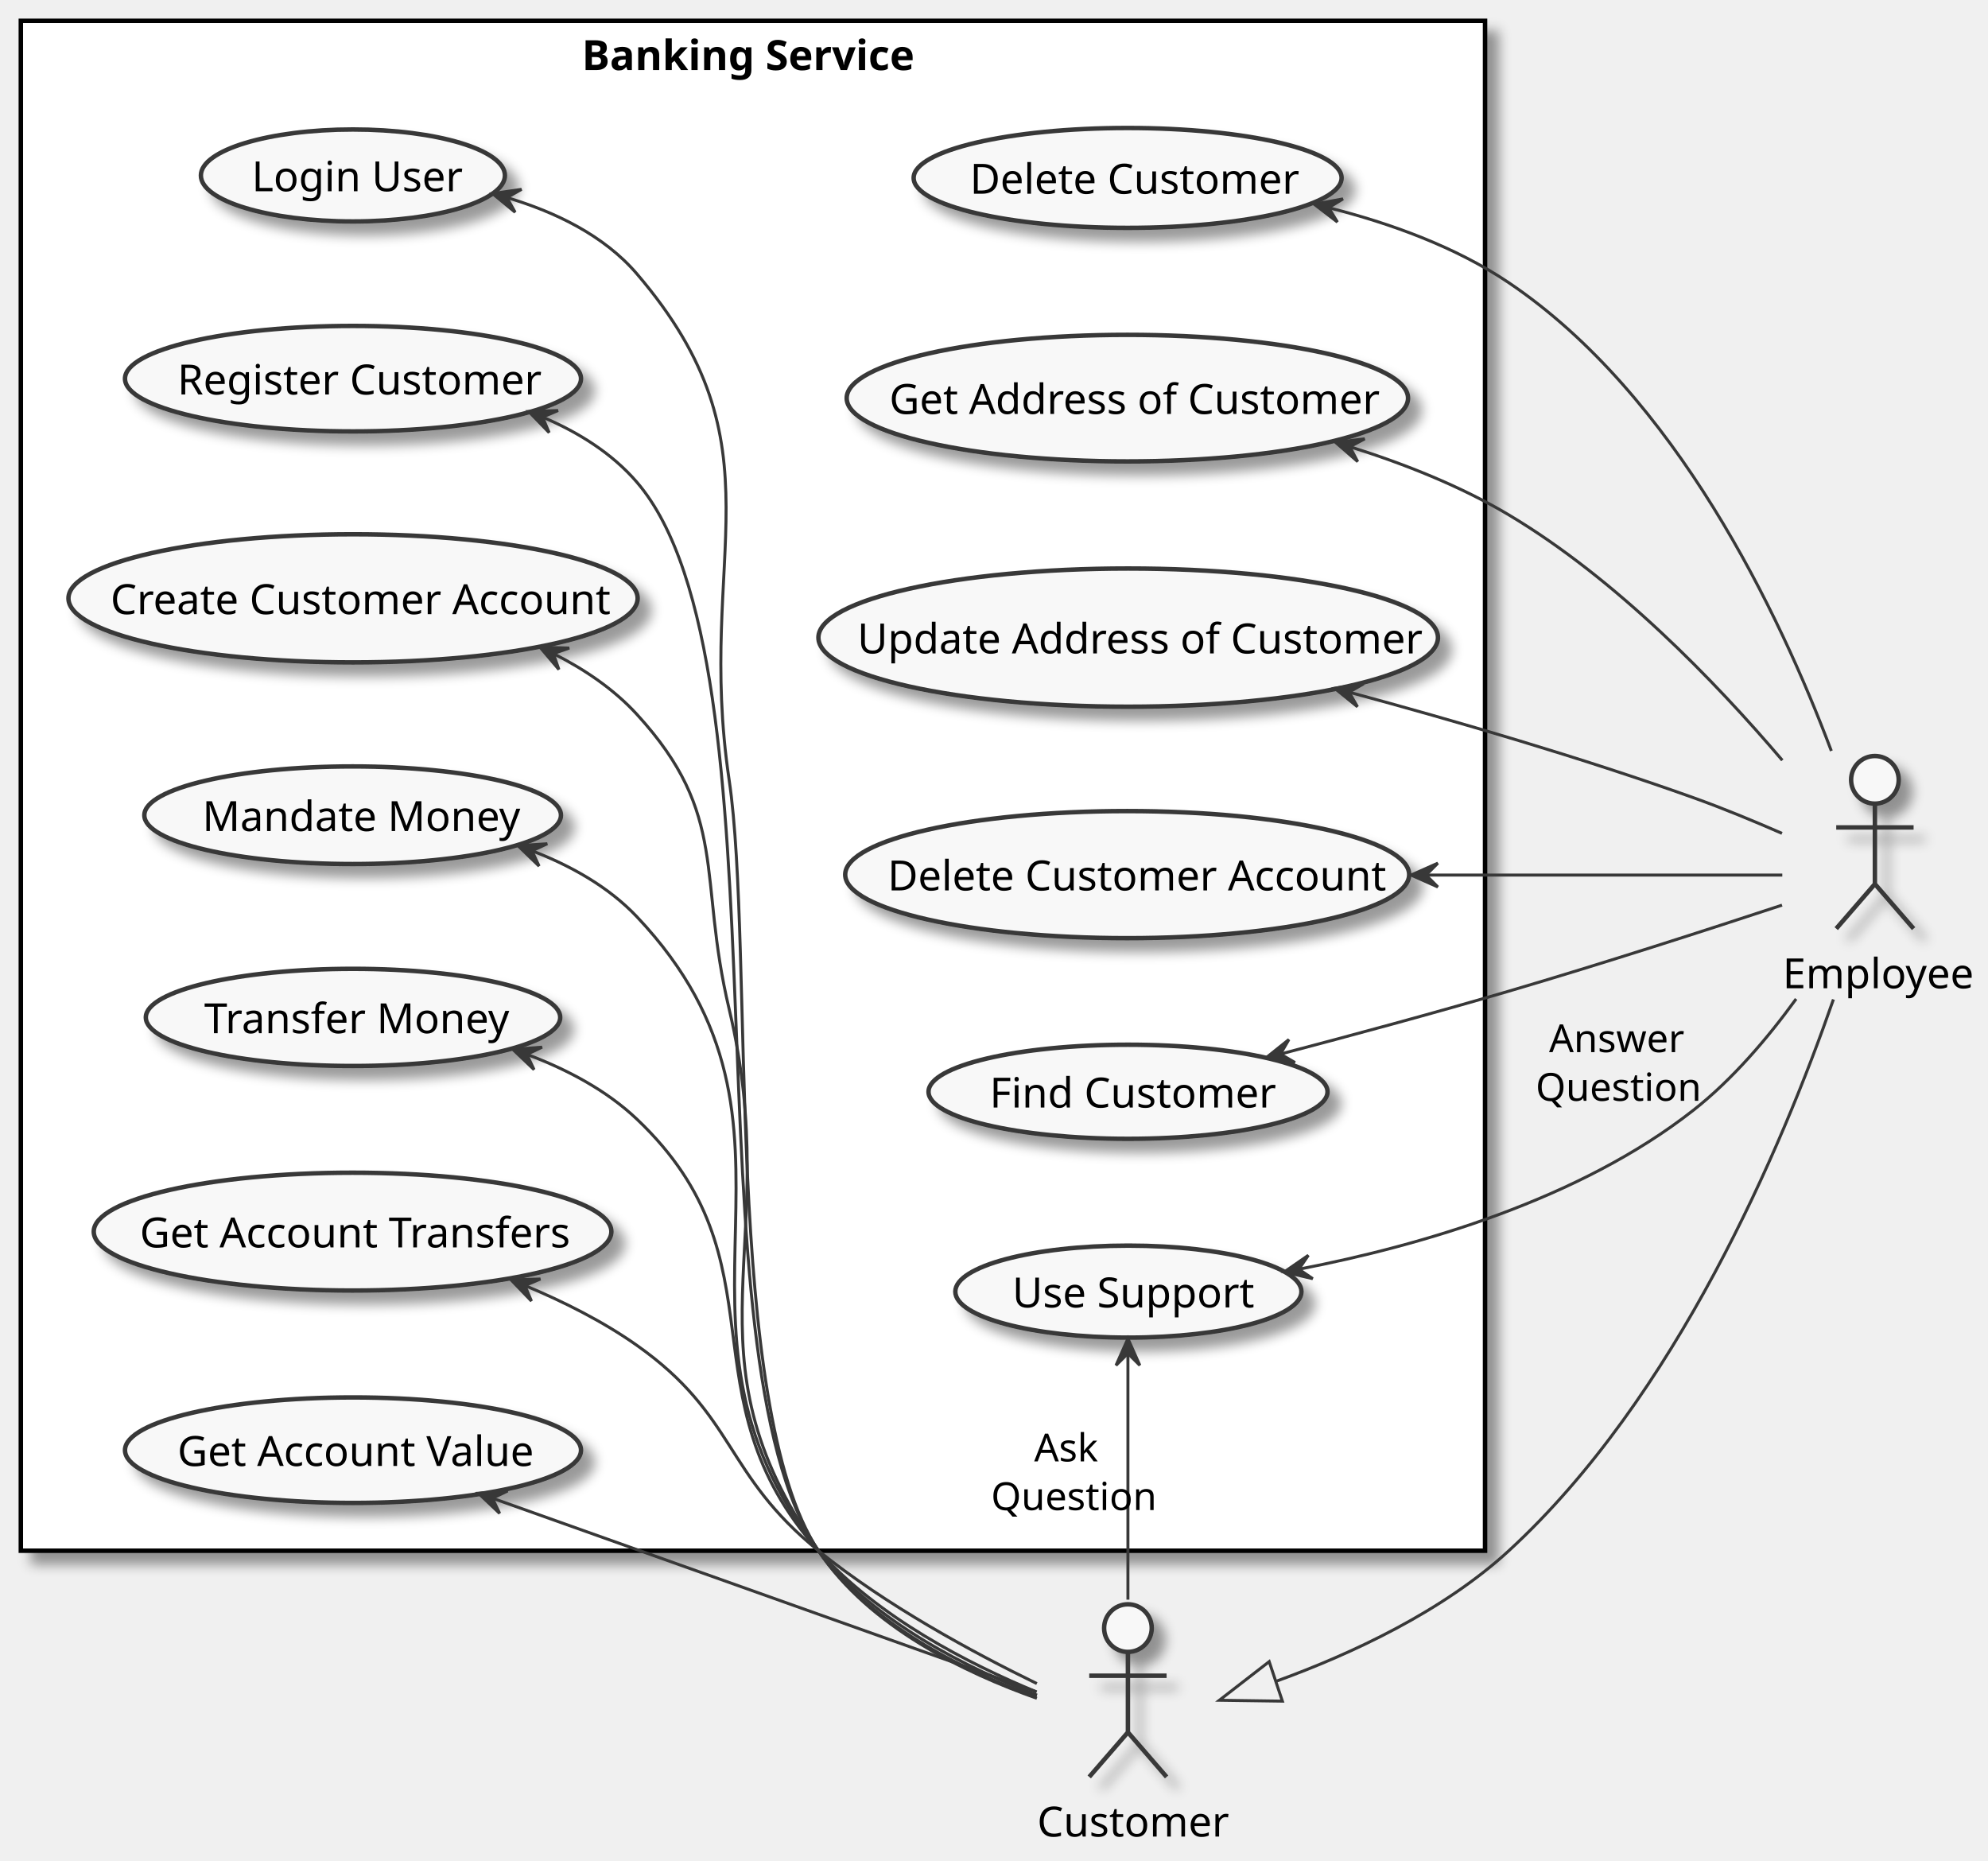
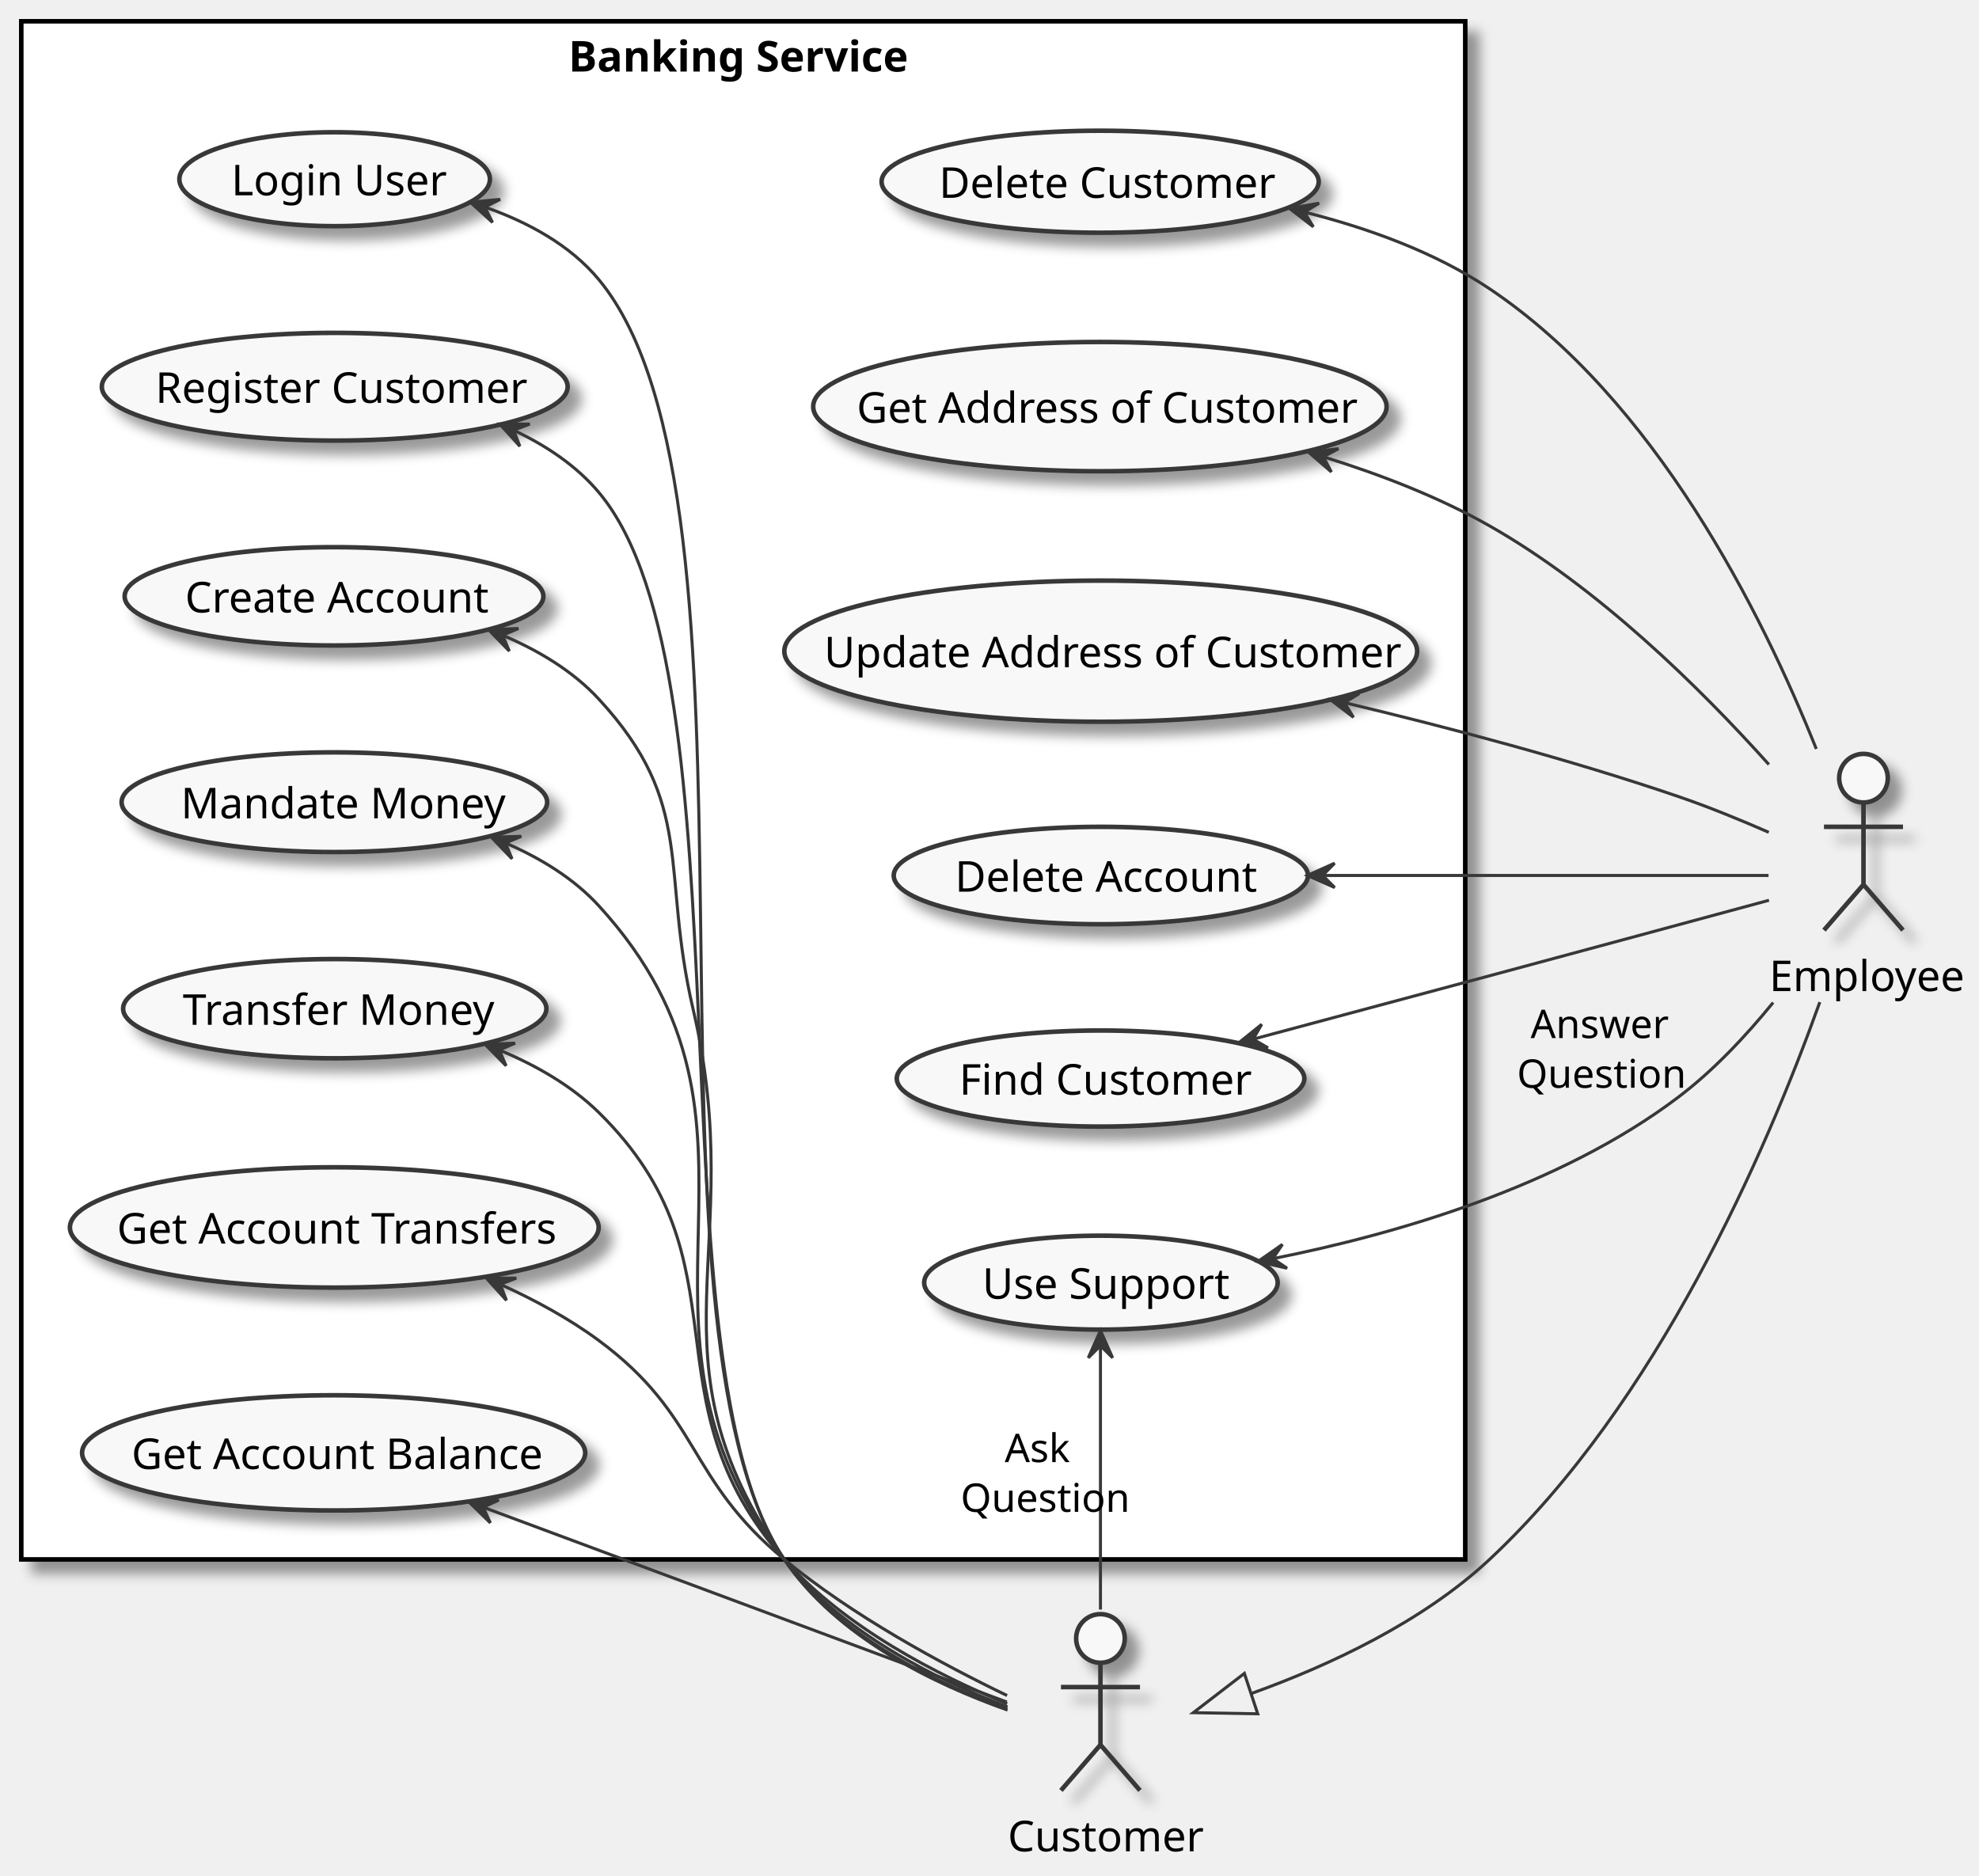
- <svg xmlns="http://www.w3.org/2000/svg" contentScriptType="application/ecmascript" contentStyleType="text/css" height="625px" preserveAspectRatio="none" style="width:668px;height:625px;" version="1.1" viewBox="0 0 668 625" width="668px" zoomAndPan="magnify">
+ <svg xmlns="http://www.w3.org/2000/svg" contentScriptType="application/ecmascript" contentStyleType="text/css" height="617px" preserveAspectRatio="none" style="width:651px;height:617px;" version="1.1" viewBox="0 0 651 617" width="651px" zoomAndPan="magnify">
  <defs>
-     <filter height="300%" id="f1n3zexnzksyls" width="300%" x="-1" y="-1">
+     <filter height="300%" id="f10r1d7krn8snt" width="300%" x="-1" y="-1">
      <feGaussianBlur result="blurOut" stdDeviation="2.0" />
      <feColorMatrix in="blurOut" result="blurOut2" type="matrix" values="0 0 0 0 0 0 0 0 0 0 0 0 0 0 0 0 0 0 .4 0" />
      <feOffset dx="4.0" dy="4.0" in="blurOut2" result="blurOut3" />
      <feBlend in="SourceGraphic" in2="blurOut3" mode="normal" />
    </filter>
  </defs>
  <g>
-     <rect fill="#FFFFFF" filter="url(#f1n3zexnzksyls)" height="514" style="stroke: #000000; stroke-width: 1.5;" width="492" x="7" y="7" />
-     <text fill="#000000" font-family="sans-serif" font-size="14" font-weight="bold" lengthAdjust="spacingAndGlyphs" textLength="115" x="195.5" y="23.533">Banking Service</text>
-     <ellipse cx="118.63" cy="201.026" fill="#F8F8F8" filter="url(#f1n3zexnzksyls)" rx="95.63" ry="21.526" style="stroke: #383838; stroke-width: 1.5;" />
-     <text fill="#000000" font-family="sans-serif" font-size="14" lengthAdjust="spacingAndGlyphs" textLength="163" x="37.13" y="206.331">Create Customer Account</text>
-     <ellipse cx="379.034" cy="366.807" fill="#F8F8F8" filter="url(#f1n3zexnzksyls)" rx="67.034" ry="15.807" style="stroke: #383838; stroke-width: 1.5;" />
-     <text fill="#000000" font-family="sans-serif" font-size="14" lengthAdjust="spacingAndGlyphs" textLength="93" x="332.534" y="372.111">Find Customer</text>
-     <ellipse cx="378.899" cy="59.78" fill="#F8F8F8" filter="url(#f1n3zexnzksyls)" rx="71.899" ry="16.78" style="stroke: #383838; stroke-width: 1.5;" />
-     <text fill="#000000" font-family="sans-serif" font-size="14" lengthAdjust="spacingAndGlyphs" textLength="106" x="325.899" y="65.085">Delete Customer</text>
-     <ellipse cx="378.813" cy="133.763" fill="#F8F8F8" filter="url(#f1n3zexnzksyls)" rx="94.313" ry="21.263" style="stroke: #383838; stroke-width: 1.5;" />
-     <text fill="#000000" font-family="sans-serif" font-size="14" lengthAdjust="spacingAndGlyphs" textLength="160" x="298.813" y="139.067">Get Address of Customer</text>
-     <ellipse cx="379.089" cy="214.218" fill="#F8F8F8" filter="url(#f1n3zexnzksyls)" rx="104.089" ry="23.218" style="stroke: #383838; stroke-width: 1.5;" />
-     <text fill="#000000" font-family="sans-serif" font-size="14" lengthAdjust="spacingAndGlyphs" textLength="182" x="288.089" y="219.523">Update Address of Customer</text>
-     <ellipse cx="118.495" cy="273.899" fill="#F8F8F8" filter="url(#f1n3zexnzksyls)" rx="69.995" ry="16.399" style="stroke: #383838; stroke-width: 1.5;" />
-     <text fill="#000000" font-family="sans-serif" font-size="14" lengthAdjust="spacingAndGlyphs" textLength="101" x="67.995" y="279.204">Mandate Money</text>
-     <ellipse cx="378.751" cy="293.85" fill="#F8F8F8" filter="url(#f1n3zexnzksyls)" rx="94.751" ry="21.35" style="stroke: #383838; stroke-width: 1.5;" />
-     <text fill="#000000" font-family="sans-serif" font-size="14" lengthAdjust="spacingAndGlyphs" textLength="161" x="298.251" y="299.155">Delete Customer Account</text>
-     <ellipse cx="118.583" cy="58.952" fill="#F8F8F8" filter="url(#f1n3zexnzksyls)" rx="51.083" ry="15.452" style="stroke: #383838; stroke-width: 1.5;" />
-     <text fill="#000000" font-family="sans-serif" font-size="14" lengthAdjust="spacingAndGlyphs" textLength="68" x="84.583" y="64.256">Login User</text>
-     <ellipse cx="379.154" cy="433.952" fill="#F8F8F8" filter="url(#f1n3zexnzksyls)" rx="58.154" ry="15.452" style="stroke: #383838; stroke-width: 1.5;" />
-     <text fill="#000000" font-family="sans-serif" font-size="14" lengthAdjust="spacingAndGlyphs" textLength="78" x="340.154" y="439.256">Use Support</text>
-     <ellipse cx="118.619" cy="341.824" fill="#F8F8F8" filter="url(#f1n3zexnzksyls)" rx="69.619" ry="16.324" style="stroke: #383838; stroke-width: 1.5;" />
-     <text fill="#000000" font-family="sans-serif" font-size="14" lengthAdjust="spacingAndGlyphs" textLength="100" x="68.619" y="347.128">Transfer Money</text>
-     <ellipse cx="118.466" cy="413.793" fill="#F8F8F8" filter="url(#f1n3zexnzksyls)" rx="86.966" ry="19.793" style="stroke: #383838; stroke-width: 1.5;" />
-     <text fill="#000000" font-family="sans-serif" font-size="14" lengthAdjust="spacingAndGlyphs" textLength="143" x="46.966" y="419.098">Get Account Transfers</text>
-     <ellipse cx="118.614" cy="487.223" fill="#F8F8F8" filter="url(#f1n3zexnzksyls)" rx="76.614" ry="17.723" style="stroke: #383838; stroke-width: 1.5;" />
-     <text fill="#000000" font-family="sans-serif" font-size="14" lengthAdjust="spacingAndGlyphs" textLength="118" x="59.614" y="492.527">Get Account Value</text>
-     <ellipse cx="118.614" cy="127.223" fill="#F8F8F8" filter="url(#f1n3zexnzksyls)" rx="76.614" ry="17.723" style="stroke: #383838; stroke-width: 1.5;" />
-     <text fill="#000000" font-family="sans-serif" font-size="14" lengthAdjust="spacingAndGlyphs" textLength="118" x="59.614" y="132.528">Register Customer</text>
-     <ellipse cx="379" cy="547" fill="#F8F8F8" filter="url(#f1n3zexnzksyls)" rx="8" ry="8" style="stroke: #383838; stroke-width: 1.5;" />
-     <path d="M379,555 L379,582 M366,563 L392,563 M379,582 L366,597 M379,582 L392,597 " fill="none" filter="url(#f1n3zexnzksyls)" style="stroke: #383838; stroke-width: 1.5;" />
-     <text fill="#000000" font-family="sans-serif" font-size="14" lengthAdjust="spacingAndGlyphs" textLength="61" x="348.5" y="617.033">Customer</text>
-     <ellipse cx="630" cy="262" fill="#F8F8F8" filter="url(#f1n3zexnzksyls)" rx="8" ry="8" style="stroke: #383838; stroke-width: 1.5;" />
-     <path d="M630,270 L630,297 M617,278 L643,278 M630,297 L617,312 M630,297 L643,312 " fill="none" filter="url(#f1n3zexnzksyls)" style="stroke: #383838; stroke-width: 1.5;" />
-     <text fill="#000000" font-family="sans-serif" font-size="14" lengthAdjust="spacingAndGlyphs" textLength="62" x="599" y="332.033">Employee</text>
-     <path d="M428.89,564.83 C454.43,555.55 484.89,541.31 507,521 C563.18,469.4 598.64,385.84 616.06,335.78 " fill="none" id="c-backto-e" style="stroke: #383838; stroke-width: 1.0;" />
-     <polygon fill="none" points="430.9,571.54,409.72,571.24,426.47,558.26,430.9,571.54" style="stroke: #383838; stroke-width: 1.0;" />
-     <path d="M186.21,219.73 C196.53,224.96 206.31,231.6 214,240 C245.14,274 234.34,294.14 245,339 C263.96,418.76 227.99,453.84 275,521 C292.53,546.05 324.55,561.59 348.25,570.2 " fill="none" id="uc11-backto-c" style="stroke: #383838; stroke-width: 1.0;" />
-     <polygon fill="#383838" points="181.43,217.42,187.797,224.934,185.933,219.593,191.274,217.729,181.43,217.42" style="stroke: #383838; stroke-width: 1.0;" />
-     <path d="M178.85,285.88 C191.83,290.88 204.5,297.96 214,308 C281.67,379.54 214.37,443.41 275,521 C293.7,544.93 325.2,560.58 348.46,569.52 " fill="none" id="uc16-backto-c" style="stroke: #383838; stroke-width: 1.0;" />
-     <polygon fill="#383838" points="174.06,284.14,181.138,290.989,178.756,285.858,183.886,283.476,174.06,284.14" style="stroke: #383838; stroke-width: 1.0;" />
-     <path d="M598.79,304.1 C574.18,312.22 538.47,323.76 507,333 C481.85,340.38 453.71,347.98 430.32,354.12 " fill="none" id="e-to-uc12" style="stroke: #383838; stroke-width: 1.0;" />
-     <polygon fill="#383838" points="425.41,355.41,435.132,356.986,430.245,354.137,433.095,349.25,425.41,355.41" style="stroke: #383838; stroke-width: 1.0;" />
-     <path d="M615.36,252.29 C597.93,205.99 563.11,132.83 507,95 C489.09,82.93 467.12,75 446.51,69.8 " fill="none" id="e-to-uc13" style="stroke: #383838; stroke-width: 1.0;" />
-     <polygon fill="#383838" points="441.58,68.6,449.391,74.599,446.441,69.772,451.267,66.822,441.58,68.6" style="stroke: #383838; stroke-width: 1.0;" />
-     <path d="M598.89,255.44 C576.23,228.81 543,194.46 507,173 C490.79,163.34 471.97,155.87 453.87,150.18 " fill="none" id="e-to-uc14" style="stroke: #383838; stroke-width: 1.0;" />
-     <polygon fill="#383838" points="448.78,148.62,456.207,155.088,453.559,150.089,458.558,147.442,448.78,148.62" style="stroke: #383838; stroke-width: 1.0;" />
-     <path d="M598.78,279.99 C589.35,275.87 578.83,271.52 569,268 C531.48,254.58 488.88,242.17 453.62,232.63 " fill="none" id="e-to-uc15" style="stroke: #383838; stroke-width: 1.0;" />
-     <polygon fill="#383838" points="448.48,231.25,456.131,237.452,453.308,232.55,458.21,229.727,448.48,231.25" style="stroke: #383838; stroke-width: 1.0;" />
-     <path d="M598.88,294 C569.2,294 522.19,294 479.34,294 " fill="none" id="e-to-uc17" style="stroke: #383838; stroke-width: 1.0;" />
-     <polygon fill="#383838" points="474.14,294,483.14,298,479.14,294,483.14,290,474.14,294" style="stroke: #383838; stroke-width: 1.0;" />
-     <path d="M170.47,66.42 C186.53,71.21 202.94,79.07 214,92 C263.92,150.36 233.69,186.04 245,262 C253.53,319.31 242.93,472.75 275,521 C292.04,546.64 324.47,562.14 348.41,570.59 " fill="none" id="uc21-backto-c" style="stroke: #383838; stroke-width: 1.0;" />
-     <polygon fill="#383838" points="165.5,65.04,173.094,71.311,170.316,66.383,175.244,63.605,165.5,65.04" style="stroke: #383838; stroke-width: 1.0;" />
-     <path d="M379,454.9 C379,476.39 379,510.45 379,537.45 " fill="none" id="uc31-backto-c" style="stroke: #383838; stroke-width: 1.0;" />
-     <polygon fill="#383838" points="379,449.72,375,458.72,379,454.72,383,458.72,379,449.72" style="stroke: #383838; stroke-width: 1.0;" />
-     <text fill="#000000" font-family="sans-serif" font-size="13" lengthAdjust="spacingAndGlyphs" textLength="23" x="347.5" y="490.995">Ask</text>
-     <text fill="#000000" font-family="sans-serif" font-size="13" lengthAdjust="spacingAndGlyphs" textLength="52" x="333" y="507.347">Question</text>
-     <path d="M603.52,335.62 C593.93,348.84 582.14,362.68 569,373 C530.73,403.07 477.2,418.53 436.87,426.34 " fill="none" id="e-to-uc31" style="stroke: #383838; stroke-width: 1.0;" />
-     <polygon fill="#383838" points="431.52,427.35,441.106,429.609,436.433,426.422,439.621,421.748,431.52,427.35" style="stroke: #383838; stroke-width: 1.0;" />
-     <text fill="#000000" font-family="sans-serif" font-size="13" lengthAdjust="spacingAndGlyphs" textLength="43" x="520.5" y="353.495">Answer</text>
-     <text fill="#000000" font-family="sans-serif" font-size="13" lengthAdjust="spacingAndGlyphs" textLength="52" x="516" y="369.847">Question</text>
-     <path d="M177.22,354.31 C190.51,359.3 203.75,366.28 214,376 C264.73,424.11 228.48,468.81 275,521 C294.94,543.37 325.64,559.09 348.34,568.46 " fill="none" id="uc41-backto-c" style="stroke: #383838; stroke-width: 1.0;" />
-     <polygon fill="#383838" points="172.32,352.56,179.448,359.357,177.028,354.243,182.141,351.824,172.32,352.56" style="stroke: #383838; stroke-width: 1.0;" />
-     <path d="M176.5,431.95 C189.43,437.35 202.68,444.01 214,452 C247.44,475.6 243.17,495.27 275,521 C297.66,539.32 326.87,555.16 348.4,565.64 " fill="none" id="uc42-backto-c" style="stroke: #383838; stroke-width: 1.0;" />
-     <polygon fill="#383838" points="171.75,430.02,178.576,437.12,176.381,431.906,181.594,429.711,171.75,430.02" style="stroke: #383838; stroke-width: 1.0;" />
-     <path d="M165.76,503.46 C218.58,522.26 303.44,552.47 348.18,568.39 " fill="none" id="uc43-backto-c" style="stroke: #383838; stroke-width: 1.0;" />
-     <polygon fill="#383838" points="160.75,501.68,167.889,508.464,165.461,503.355,170.57,500.927,160.75,501.68" style="stroke: #383838; stroke-width: 1.0;" />
-     <path d="M182.44,140.18 C194.33,145.25 205.64,152.28 214,162 C266.74,223.37 229.29,454.22 275,521 C292.27,546.23 324.33,561.74 348.11,570.3 " fill="none" id="uc44-backto-c" style="stroke: #383838; stroke-width: 1.0;" />
-     <polygon fill="#383838" points="177.67,138.26,184.514,145.342,182.305,140.134,187.513,137.925,177.67,138.26" style="stroke: #383838; stroke-width: 1.0;" />
+     <rect fill="#FFFFFF" filter="url(#f10r1d7krn8snt)" height="506" style="stroke: #000000; stroke-width: 1.5;" width="475" x="7" y="7" />
+     <text fill="#000000" font-family="sans-serif" font-size="14" font-weight="bold" lengthAdjust="spacingAndGlyphs" textLength="115" x="187" y="23.533">Banking Service</text>
+     <ellipse cx="109.872" cy="196.174" fill="#F8F8F8" filter="url(#f10r1d7krn8snt)" rx="68.872" ry="16.174" style="stroke: #383838; stroke-width: 1.5;" />
+     <text fill="#000000" font-family="sans-serif" font-size="14" lengthAdjust="spacingAndGlyphs" textLength="98" x="60.872" y="201.479">Create Account</text>
+     <ellipse cx="362.034" cy="354.807" fill="#F8F8F8" filter="url(#f10r1d7krn8snt)" rx="67.034" ry="15.807" style="stroke: #383838; stroke-width: 1.5;" />
+     <text fill="#000000" font-family="sans-serif" font-size="14" lengthAdjust="spacingAndGlyphs" textLength="93" x="315.534" y="360.111">Find Customer</text>
+     <ellipse cx="361.899" cy="59.78" fill="#F8F8F8" filter="url(#f10r1d7krn8snt)" rx="71.899" ry="16.78" style="stroke: #383838; stroke-width: 1.5;" />
+     <text fill="#000000" font-family="sans-serif" font-size="14" lengthAdjust="spacingAndGlyphs" textLength="106" x="308.899" y="65.085">Delete Customer</text>
+     <ellipse cx="361.813" cy="133.763" fill="#F8F8F8" filter="url(#f10r1d7krn8snt)" rx="94.313" ry="21.263" style="stroke: #383838; stroke-width: 1.5;" />
+     <text fill="#000000" font-family="sans-serif" font-size="14" lengthAdjust="spacingAndGlyphs" textLength="160" x="281.813" y="139.067">Get Address of Customer</text>
+     <ellipse cx="362.089" cy="214.218" fill="#F8F8F8" filter="url(#f10r1d7krn8snt)" rx="104.089" ry="23.218" style="stroke: #383838; stroke-width: 1.5;" />
+     <text fill="#000000" font-family="sans-serif" font-size="14" lengthAdjust="spacingAndGlyphs" textLength="182" x="271.089" y="219.523">Update Address of Customer</text>
+     <ellipse cx="109.995" cy="263.899" fill="#F8F8F8" filter="url(#f10r1d7krn8snt)" rx="69.995" ry="16.399" style="stroke: #383838; stroke-width: 1.5;" />
+     <text fill="#000000" font-family="sans-serif" font-size="14" lengthAdjust="spacingAndGlyphs" textLength="101" x="59.495" y="269.204">Mandate Money</text>
+     <ellipse cx="362.131" cy="288.026" fill="#F8F8F8" filter="url(#f10r1d7krn8snt)" rx="68.131" ry="16.026" style="stroke: #383838; stroke-width: 1.5;" />
+     <text fill="#000000" font-family="sans-serif" font-size="14" lengthAdjust="spacingAndGlyphs" textLength="96" x="314.131" y="293.331">Delete Account</text>
+     <ellipse cx="110.083" cy="58.952" fill="#F8F8F8" filter="url(#f10r1d7krn8snt)" rx="51.083" ry="15.452" style="stroke: #383838; stroke-width: 1.5;" />
+     <text fill="#000000" font-family="sans-serif" font-size="14" lengthAdjust="spacingAndGlyphs" textLength="68" x="76.083" y="64.256">Login User</text>
+     <ellipse cx="362.154" cy="421.952" fill="#F8F8F8" filter="url(#f10r1d7krn8snt)" rx="58.154" ry="15.452" style="stroke: #383838; stroke-width: 1.5;" />
+     <text fill="#000000" font-family="sans-serif" font-size="14" lengthAdjust="spacingAndGlyphs" textLength="78" x="323.154" y="427.256">Use Support</text>
+     <ellipse cx="110.119" cy="331.824" fill="#F8F8F8" filter="url(#f10r1d7krn8snt)" rx="69.619" ry="16.324" style="stroke: #383838; stroke-width: 1.5;" />
+     <text fill="#000000" font-family="sans-serif" font-size="14" lengthAdjust="spacingAndGlyphs" textLength="100" x="60.119" y="337.128">Transfer Money</text>
+     <ellipse cx="109.966" cy="403.793" fill="#F8F8F8" filter="url(#f10r1d7krn8snt)" rx="86.966" ry="19.793" style="stroke: #383838; stroke-width: 1.5;" />
+     <text fill="#000000" font-family="sans-serif" font-size="14" lengthAdjust="spacingAndGlyphs" textLength="143" x="38.466" y="409.098">Get Account Transfers</text>
+     <ellipse cx="109.752" cy="477.95" fill="#F8F8F8" filter="url(#f10r1d7krn8snt)" rx="82.752" ry="18.95" style="stroke: #383838; stroke-width: 1.5;" />
+     <text fill="#000000" font-family="sans-serif" font-size="14" lengthAdjust="spacingAndGlyphs" textLength="133" x="43.252" y="483.255">Get Account Balance</text>
+     <ellipse cx="110.114" cy="127.223" fill="#F8F8F8" filter="url(#f10r1d7krn8snt)" rx="76.614" ry="17.723" style="stroke: #383838; stroke-width: 1.5;" />
+     <text fill="#000000" font-family="sans-serif" font-size="14" lengthAdjust="spacingAndGlyphs" textLength="118" x="51.114" y="132.528">Register Customer</text>
+     <ellipse cx="362" cy="539" fill="#F8F8F8" filter="url(#f10r1d7krn8snt)" rx="8" ry="8" style="stroke: #383838; stroke-width: 1.5;" />
+     <path d="M362,547 L362,574 M349,555 L375,555 M362,574 L349,589 M362,574 L375,589 " fill="none" filter="url(#f10r1d7krn8snt)" style="stroke: #383838; stroke-width: 1.5;" />
+     <text fill="#000000" font-family="sans-serif" font-size="14" lengthAdjust="spacingAndGlyphs" textLength="61" x="331.5" y="609.033">Customer</text>
+     <ellipse cx="613" cy="256" fill="#F8F8F8" filter="url(#f10r1d7krn8snt)" rx="8" ry="8" style="stroke: #383838; stroke-width: 1.5;" />
+     <path d="M613,264 L613,291 M600,272 L626,272 M613,291 L600,306 M613,291 L626,306 " fill="none" filter="url(#f10r1d7krn8snt)" style="stroke: #383838; stroke-width: 1.5;" />
+     <text fill="#000000" font-family="sans-serif" font-size="14" lengthAdjust="spacingAndGlyphs" textLength="62" x="582" y="326.033">Employee</text>
+     <path d="M411.78,557.06 C437.41,547.83 467.98,533.56 490,513 C545.21,461.44 580.89,379.14 598.64,329.66 " fill="none" id="c-backto-e" style="stroke: #383838; stroke-width: 1.0;" />
+     <polygon fill="none" points="413.73,563.79,392.54,563.42,409.34,550.5,413.73,563.79" style="stroke: #383838; stroke-width: 1.0;" />
+     <path d="M165.35,208.99 C177.05,213.94 188.45,220.72 197,230 C229.11,264.84 217.21,285.86 228,332 C246.56,411.4 211.21,446.22 258,513 C275.54,538.04 307.56,553.58 331.26,562.2 " fill="none" id="uc11-backto-c" style="stroke: #383838; stroke-width: 1.0;" />
+     <polygon fill="#383838" points="160.68,207.12,167.543,214.184,165.32,208.982,170.522,206.759,160.68,207.12" style="stroke: #383838; stroke-width: 1.0;" />
+     <path d="M166.49,277.41 C177.81,282.32 188.75,288.98 197,298 C264.03,371.3 196.94,434.66 258,513 C276.67,536.96 308.18,552.6 331.44,561.53 " fill="none" id="uc16-backto-c" style="stroke: #383838; stroke-width: 1.0;" />
+     <polygon fill="#383838" points="161.63,275.41,168.437,282.528,166.256,277.309,171.475,275.127,161.63,275.41" style="stroke: #383838; stroke-width: 1.0;" />
+     <path d="M581.92,296.16 C557.23,302.85 521.36,312.56 490,321 C464.38,327.89 435.85,335.54 412.32,341.83 " fill="none" id="e-to-uc12" style="stroke: #383838; stroke-width: 1.0;" />
+     <polygon fill="#383838" points="407.38,343.15,417.106,344.7,412.212,341.863,415.048,336.969,407.38,343.15" style="stroke: #383838; stroke-width: 1.0;" />
+     <path d="M597.48,246.38 C579.53,201.48 544.51,131.51 490,95 C471.97,82.92 449.86,74.99 429.16,69.79 " fill="none" id="e-to-uc13" style="stroke: #383838; stroke-width: 1.0;" />
+     <polygon fill="#383838" points="424.22,68.59,432.015,74.61,429.077,69.776,433.912,66.838,424.22,68.59" style="stroke: #383838; stroke-width: 1.0;" />
+     <path d="M581.87,251.49 C559.08,226.09 525.69,193.26 490,173 C473.32,163.53 454.07,156.1 435.68,150.38 " fill="none" id="e-to-uc14" style="stroke: #383838; stroke-width: 1.0;" />
+     <polygon fill="#383838" points="430.52,148.81,437.965,155.258,435.303,150.266,440.295,147.605,430.52,148.81" style="stroke: #383838; stroke-width: 1.0;" />
+     <path d="M581.85,273.81 C572.41,269.68 561.88,265.37 552,262 C516.58,249.91 476.5,239.31 442.39,231.17 " fill="none" id="e-to-uc15" style="stroke: #383838; stroke-width: 1.0;" />
+     <polygon fill="#383838" points="437.4,229.99,445.228,235.967,442.264,231.149,447.082,228.185,437.4,229.99" style="stroke: #383838; stroke-width: 1.0;" />
+     <path d="M581.77,288 C545.64,288 483.99,288 435.32,288 " fill="none" id="e-to-uc17" style="stroke: #383838; stroke-width: 1.0;" />
+     <polygon fill="#383838" points="430.05,288,439.061,291.974,435.05,287.986,439.038,283.974,430.05,288" style="stroke: #383838; stroke-width: 1.0;" />
+     <path d="M159.83,68.23 C173.68,73.12 187.55,80.59 197,92 C257.31,164.8 205.51,434.38 258,513 C275.09,538.6 307.52,554.11 331.44,562.57 " fill="none" id="uc21-backto-c" style="stroke: #383838; stroke-width: 1.0;" />
+     <polygon fill="#383838" points="154.73,66.54,162.015,73.168,159.476,68.113,164.531,65.574,154.73,66.54" style="stroke: #383838; stroke-width: 1.0;" />
+     <path d="M362,442.78 C362,465.14 362,501.27 362,529.5 " fill="none" id="uc31-backto-c" style="stroke: #383838; stroke-width: 1.0;" />
+     <polygon fill="#383838" points="362,437.68,358,446.68,362,442.68,366,446.68,362,437.68" style="stroke: #383838; stroke-width: 1.0;" />
+     <text fill="#000000" font-family="sans-serif" font-size="13" lengthAdjust="spacingAndGlyphs" textLength="23" x="330.5" y="480.995">Ask</text>
+     <text fill="#000000" font-family="sans-serif" font-size="13" lengthAdjust="spacingAndGlyphs" textLength="52" x="316" y="497.347">Question</text>
+     <path d="M583.28,329.81 C574.21,340.96 563.52,352.3 552,361 C513.03,390.43 459.32,405.97 419.12,413.98 " fill="none" id="e-to-uc31" style="stroke: #383838; stroke-width: 1.0;" />
+     <polygon fill="#383838" points="413.79,415.01,423.389,417.216,418.698,414.054,421.859,409.363,413.79,415.01" style="stroke: #383838; stroke-width: 1.0;" />
+     <text fill="#000000" font-family="sans-serif" font-size="13" lengthAdjust="spacingAndGlyphs" textLength="43" x="503.5" y="341.495">Answer</text>
+     <text fill="#000000" font-family="sans-serif" font-size="13" lengthAdjust="spacingAndGlyphs" textLength="52" x="499" y="357.847">Question</text>
+     <path d="M164.31,345.45 C176.17,350.39 187.9,357.06 197,366 C247.44,415.59 211.06,460.09 258,513 C277.88,535.41 308.59,551.13 331.31,560.49 " fill="none" id="uc41-backto-c" style="stroke: #383838; stroke-width: 1.0;" />
+     <polygon fill="#383838" points="159.59,343.57,166.479,350.608,164.237,345.415,169.431,343.173,159.59,343.57" style="stroke: #383838; stroke-width: 1.0;" />
+     <path d="M164.77,422.59 C175.95,427.67 187.28,433.81 197,441 C230.71,465.95 225.66,486.29 258,513 C280.47,531.56 309.7,547.37 331.28,557.78 " fill="none" id="uc42-backto-c" style="stroke: #383838; stroke-width: 1.0;" />
+     <polygon fill="#383838" points="159.99,420.47,166.594,427.777,164.56,422.498,169.839,420.464,159.99,420.47" style="stroke: #383838; stroke-width: 1.0;" />
+     <path d="M159.1,495.89 C209.96,514.81 288.62,544.08 331.19,559.91 " fill="none" id="uc43-backto-c" style="stroke: #383838; stroke-width: 1.0;" />
+     <polygon fill="#383838" points="154.26,494.09,161.301,500.977,158.946,495.833,164.09,493.478,154.26,494.09" style="stroke: #383838; stroke-width: 1.0;" />
+     <path d="M169.24,141.67 C179.71,146.62 189.63,153.22 197,162 C247.93,222.61 213.26,447.69 258,513 C275.28,538.23 307.34,553.74 331.12,562.29 " fill="none" id="uc44-backto-c" style="stroke: #383838; stroke-width: 1.0;" />
+     <polygon fill="#383838" points="164.4,139.5,171.004,146.807,168.97,141.528,174.249,139.494,164.4,139.5" style="stroke: #383838; stroke-width: 1.0;" />
  </g>
</svg>
